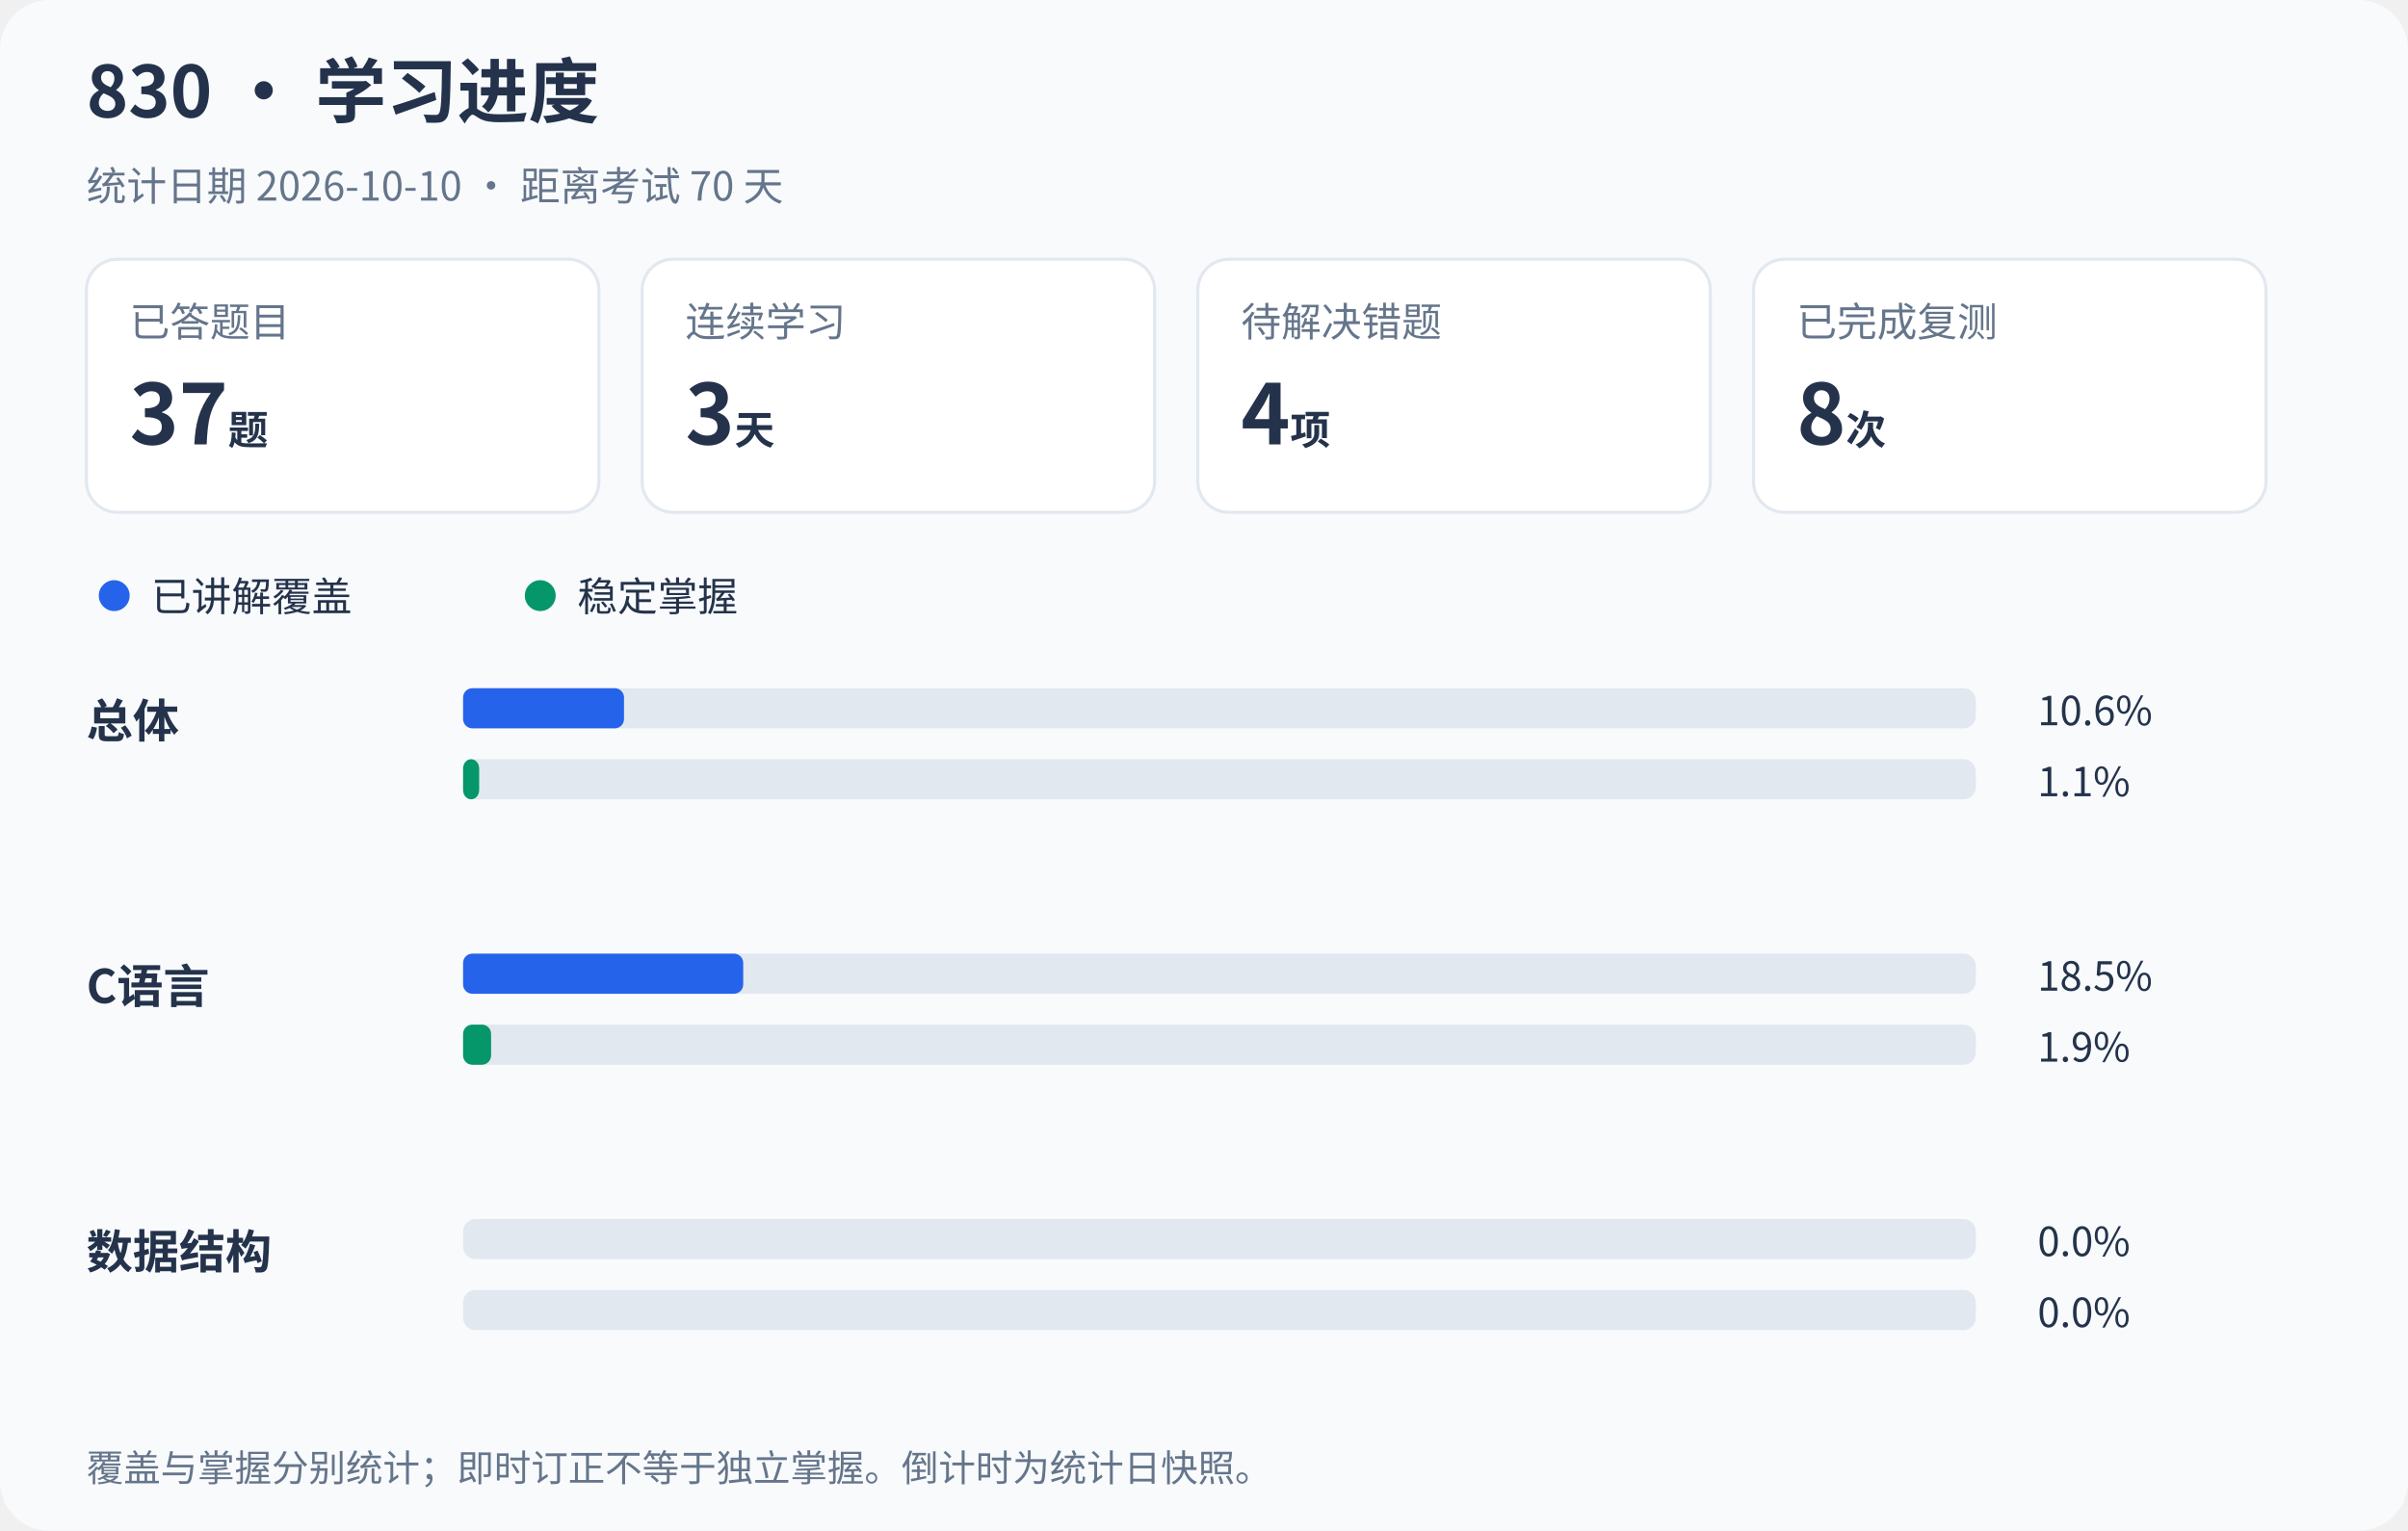
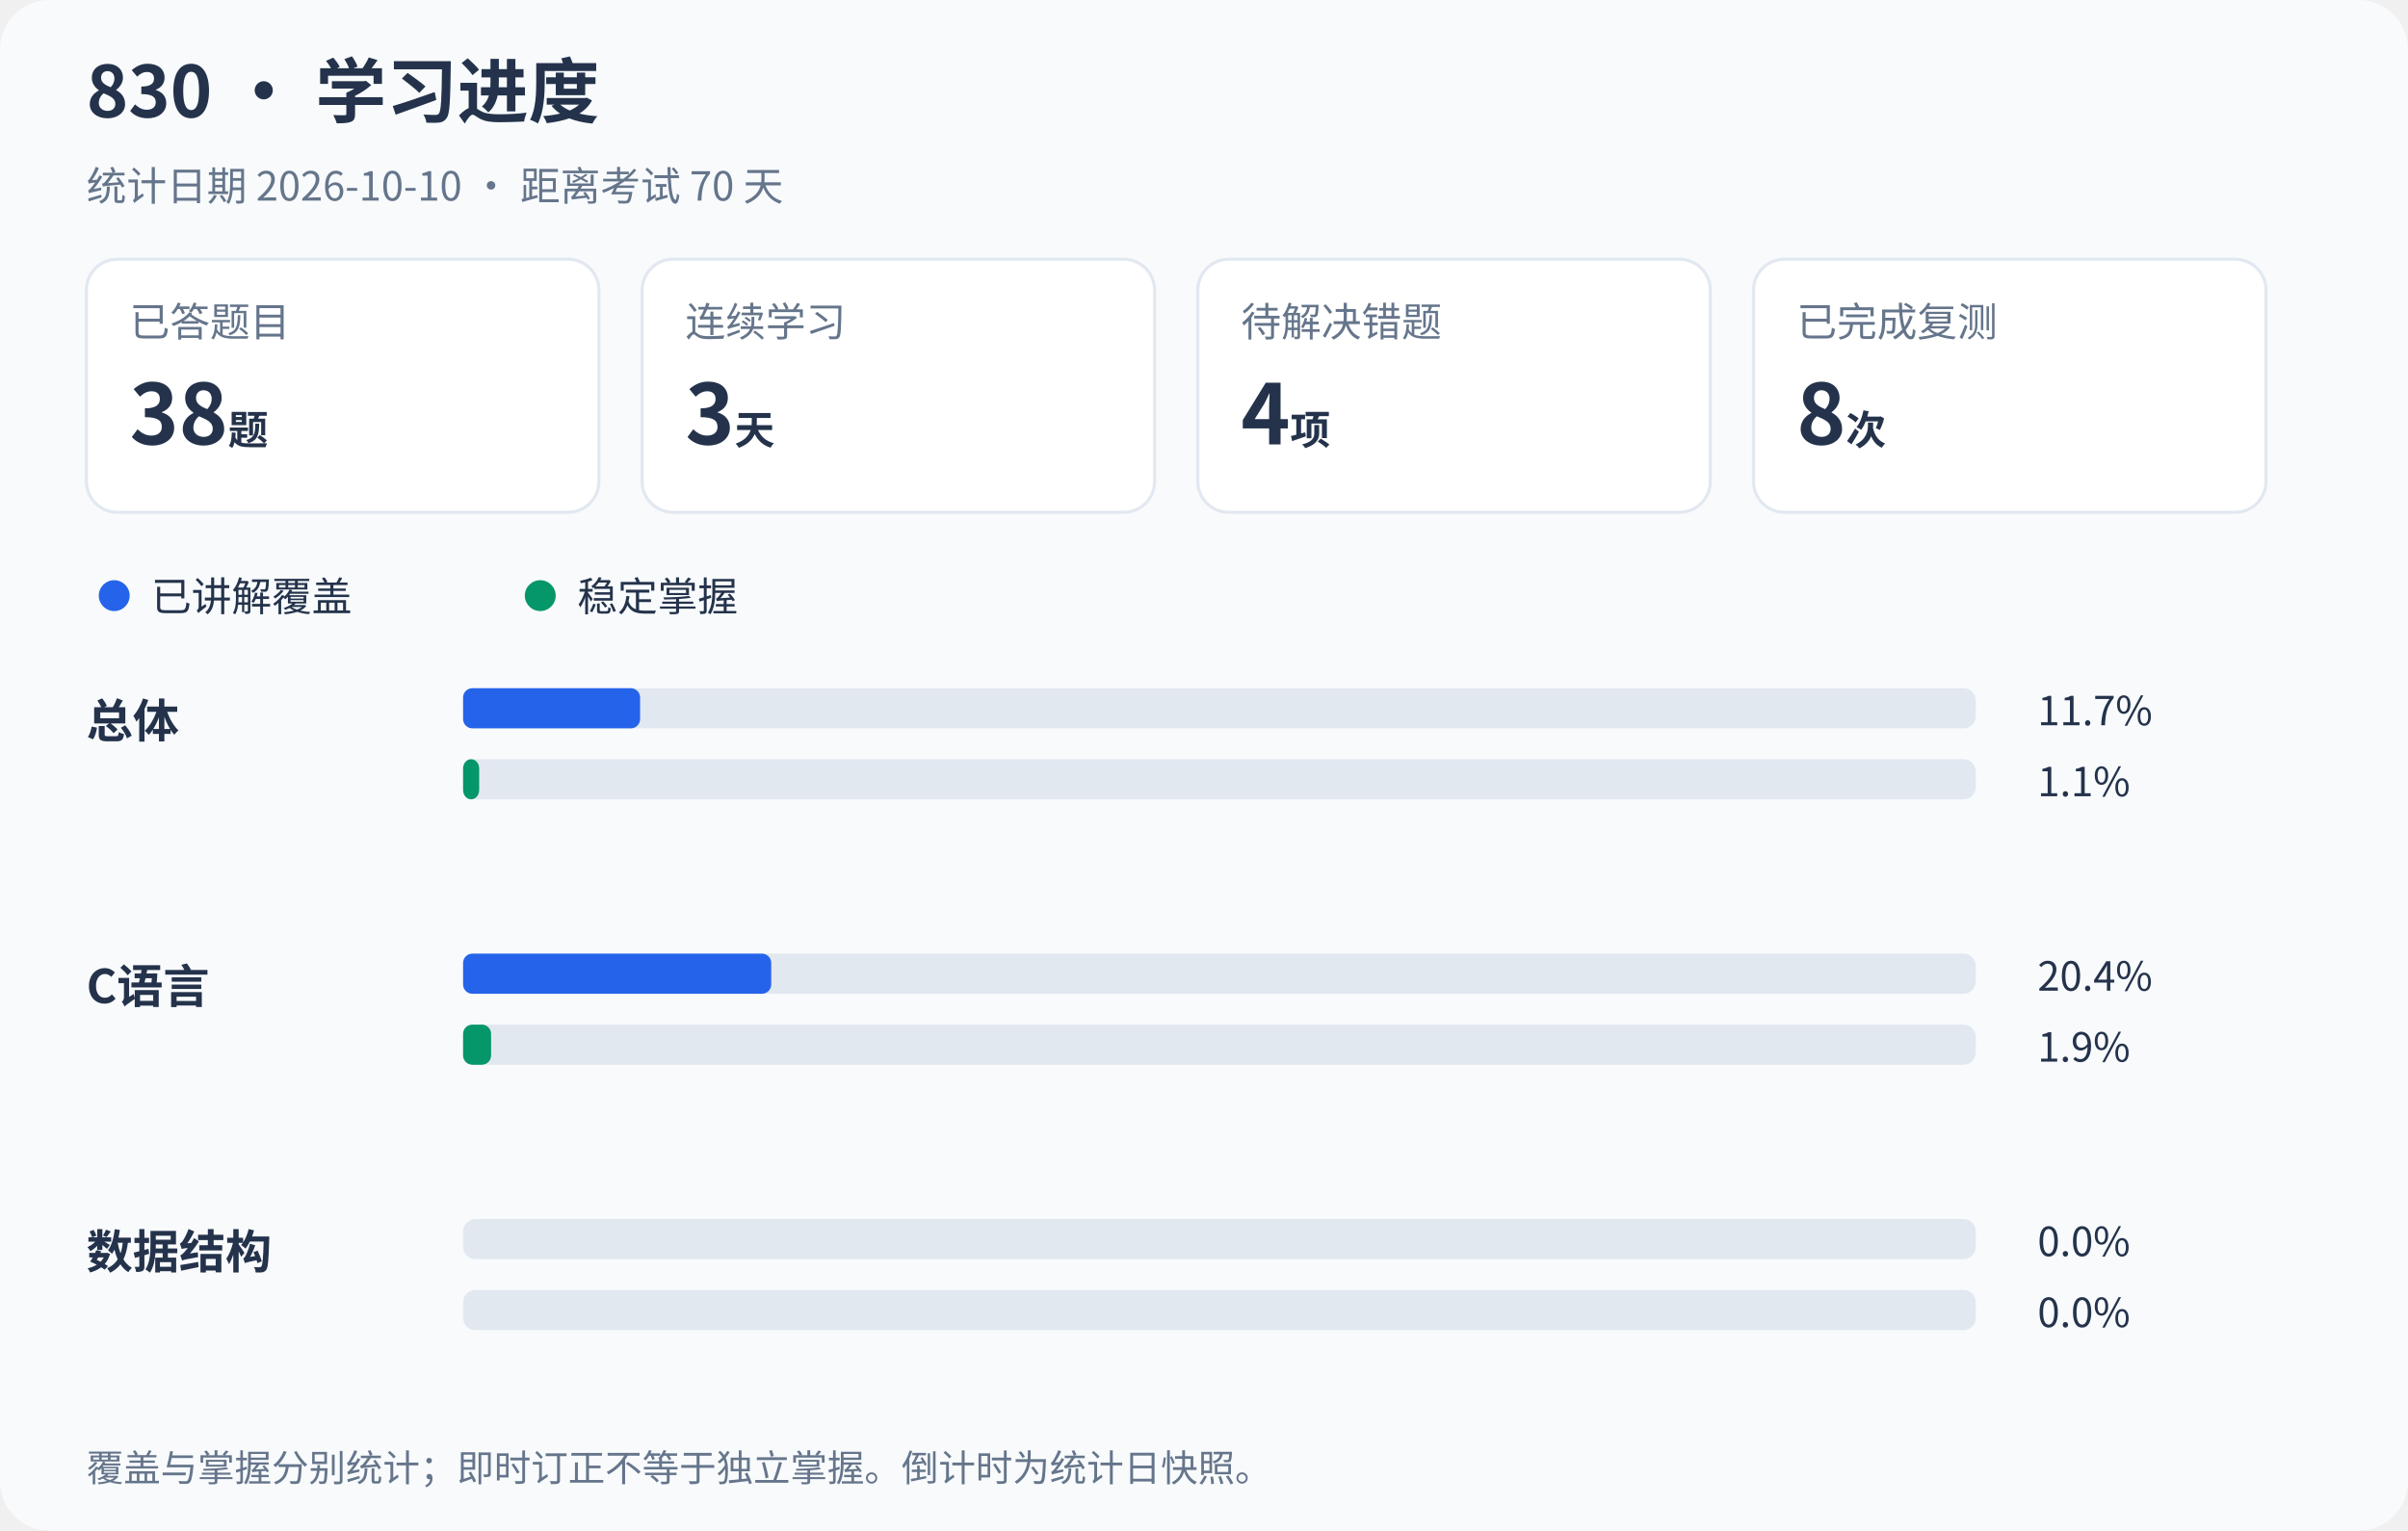
<svg xmlns="http://www.w3.org/2000/svg" width="780" height="496" viewBox="0 0 780 496" role="img" aria-labelledby="title desc">
  <style>text{font-family:system-ui,"Noto Sans CJK SC","Microsoft YaHei",sans-serif;fill:#24334b}.muted{fill:#65758b}.blue{fill:#2563eb}.green{fill:#059669}</style>
  <rect width="100%" height="100%" rx="16" fill="#f8fafc" />
  <text x="28" y="38" font-size="23" font-weight="700">830 · 学习进度</text>
  <text x="28" y="65" class="muted" font-size="13">统计日期 2026-10-10 · 距离考试 70 天</text>
  <rect x="28" y="84" width="166" height="82" rx="10" fill="#fff" stroke="#e2e8f0" />
  <text x="42" y="109" class="muted" font-size="13">已答题目</text>
-   <text x="42" y="144" font-size="27" font-weight="700">37<tspan font-size="13"> 题</tspan>
+   <text x="42" y="144" font-size="27" font-weight="700">38<tspan font-size="13"> 题</tspan>
  </text>
  <rect x="208" y="84" width="166" height="82" rx="10" fill="#fff" stroke="#e2e8f0" />
  <text x="222" y="109" class="muted" font-size="13">连续学习</text>
  <text x="222" y="144" font-size="27" font-weight="700">3<tspan font-size="13"> 天</tspan>
  </text>
  <rect x="388" y="84" width="166" height="82" rx="10" fill="#fff" stroke="#e2e8f0" />
  <text x="402" y="109" class="muted" font-size="13">待解决错题</text>
  <text x="402" y="144" font-size="27" font-weight="700">4<tspan font-size="13"> 项</tspan>
  </text>
  <rect x="568" y="84" width="166" height="82" rx="10" fill="#fff" stroke="#e2e8f0" />
  <text x="582" y="109" class="muted" font-size="13">已完成复测</text>
  <text x="582" y="144" font-size="27" font-weight="700">8<tspan font-size="13"> 次</tspan>
  </text>
  <circle cx="37" cy="193" r="5" fill="#2563eb" />
  <text x="49" y="198" font-size="13">已讲解覆盖</text>
  <circle cx="175" cy="193" r="5" fill="#059669" />
  <text x="187" y="198" font-size="13">稳定掌握</text>
  <text x="28" y="239" font-size="15" font-weight="600">总体</text>
  <rect x="150" y="223" width="490" height="13" rx="4" fill="#e2e8f0" />
-   <rect x="150" y="223" width="52.128" height="13" rx="3" fill="#2563eb" />
-   <text x="660" y="235" font-size="13">10.6%</text>
+   <rect x="150" y="223" width="57.340" height="13" rx="3" fill="#2563eb" />
+   <text x="660" y="235" font-size="13">11.7%</text>
  <rect x="150" y="246" width="490" height="13" rx="4" fill="#e2e8f0" />
  <rect x="150" y="246" width="5.213" height="13" rx="3" fill="#059669" />
  <text x="660" y="258" font-size="13">1.1%</text>
  <text x="28" y="325" font-size="15" font-weight="600">C语言</text>
  <rect x="150" y="309" width="490" height="13" rx="4" fill="#e2e8f0" />
-   <rect x="150" y="309" width="90.741" height="13" rx="3" fill="#2563eb" />
-   <text x="660" y="321" font-size="13">18.5%</text>
+   <rect x="150" y="309" width="99.815" height="13" rx="3" fill="#2563eb" />
+   <text x="660" y="321" font-size="13">20.4%</text>
  <rect x="150" y="332" width="490" height="13" rx="4" fill="#e2e8f0" />
  <rect x="150" y="332" width="9.074" height="13" rx="3" fill="#059669" />
  <text x="660" y="344" font-size="13">1.9%</text>
  <text x="28" y="411" font-size="15" font-weight="600">数据结构</text>
  <rect x="150" y="395" width="490" height="13" rx="4" fill="#e2e8f0" />
  <text x="660" y="407" font-size="13">0.0%</text>
  <rect x="150" y="418" width="490" height="13" rx="4" fill="#e2e8f0" />
  <text x="660" y="430" font-size="13">0.0%</text>
  <text x="28" y="480" class="muted" font-size="12">覆盖与掌握分别统计；即时订正不等于独立掌握。倒计时为统计日快照。</text>
</svg>
